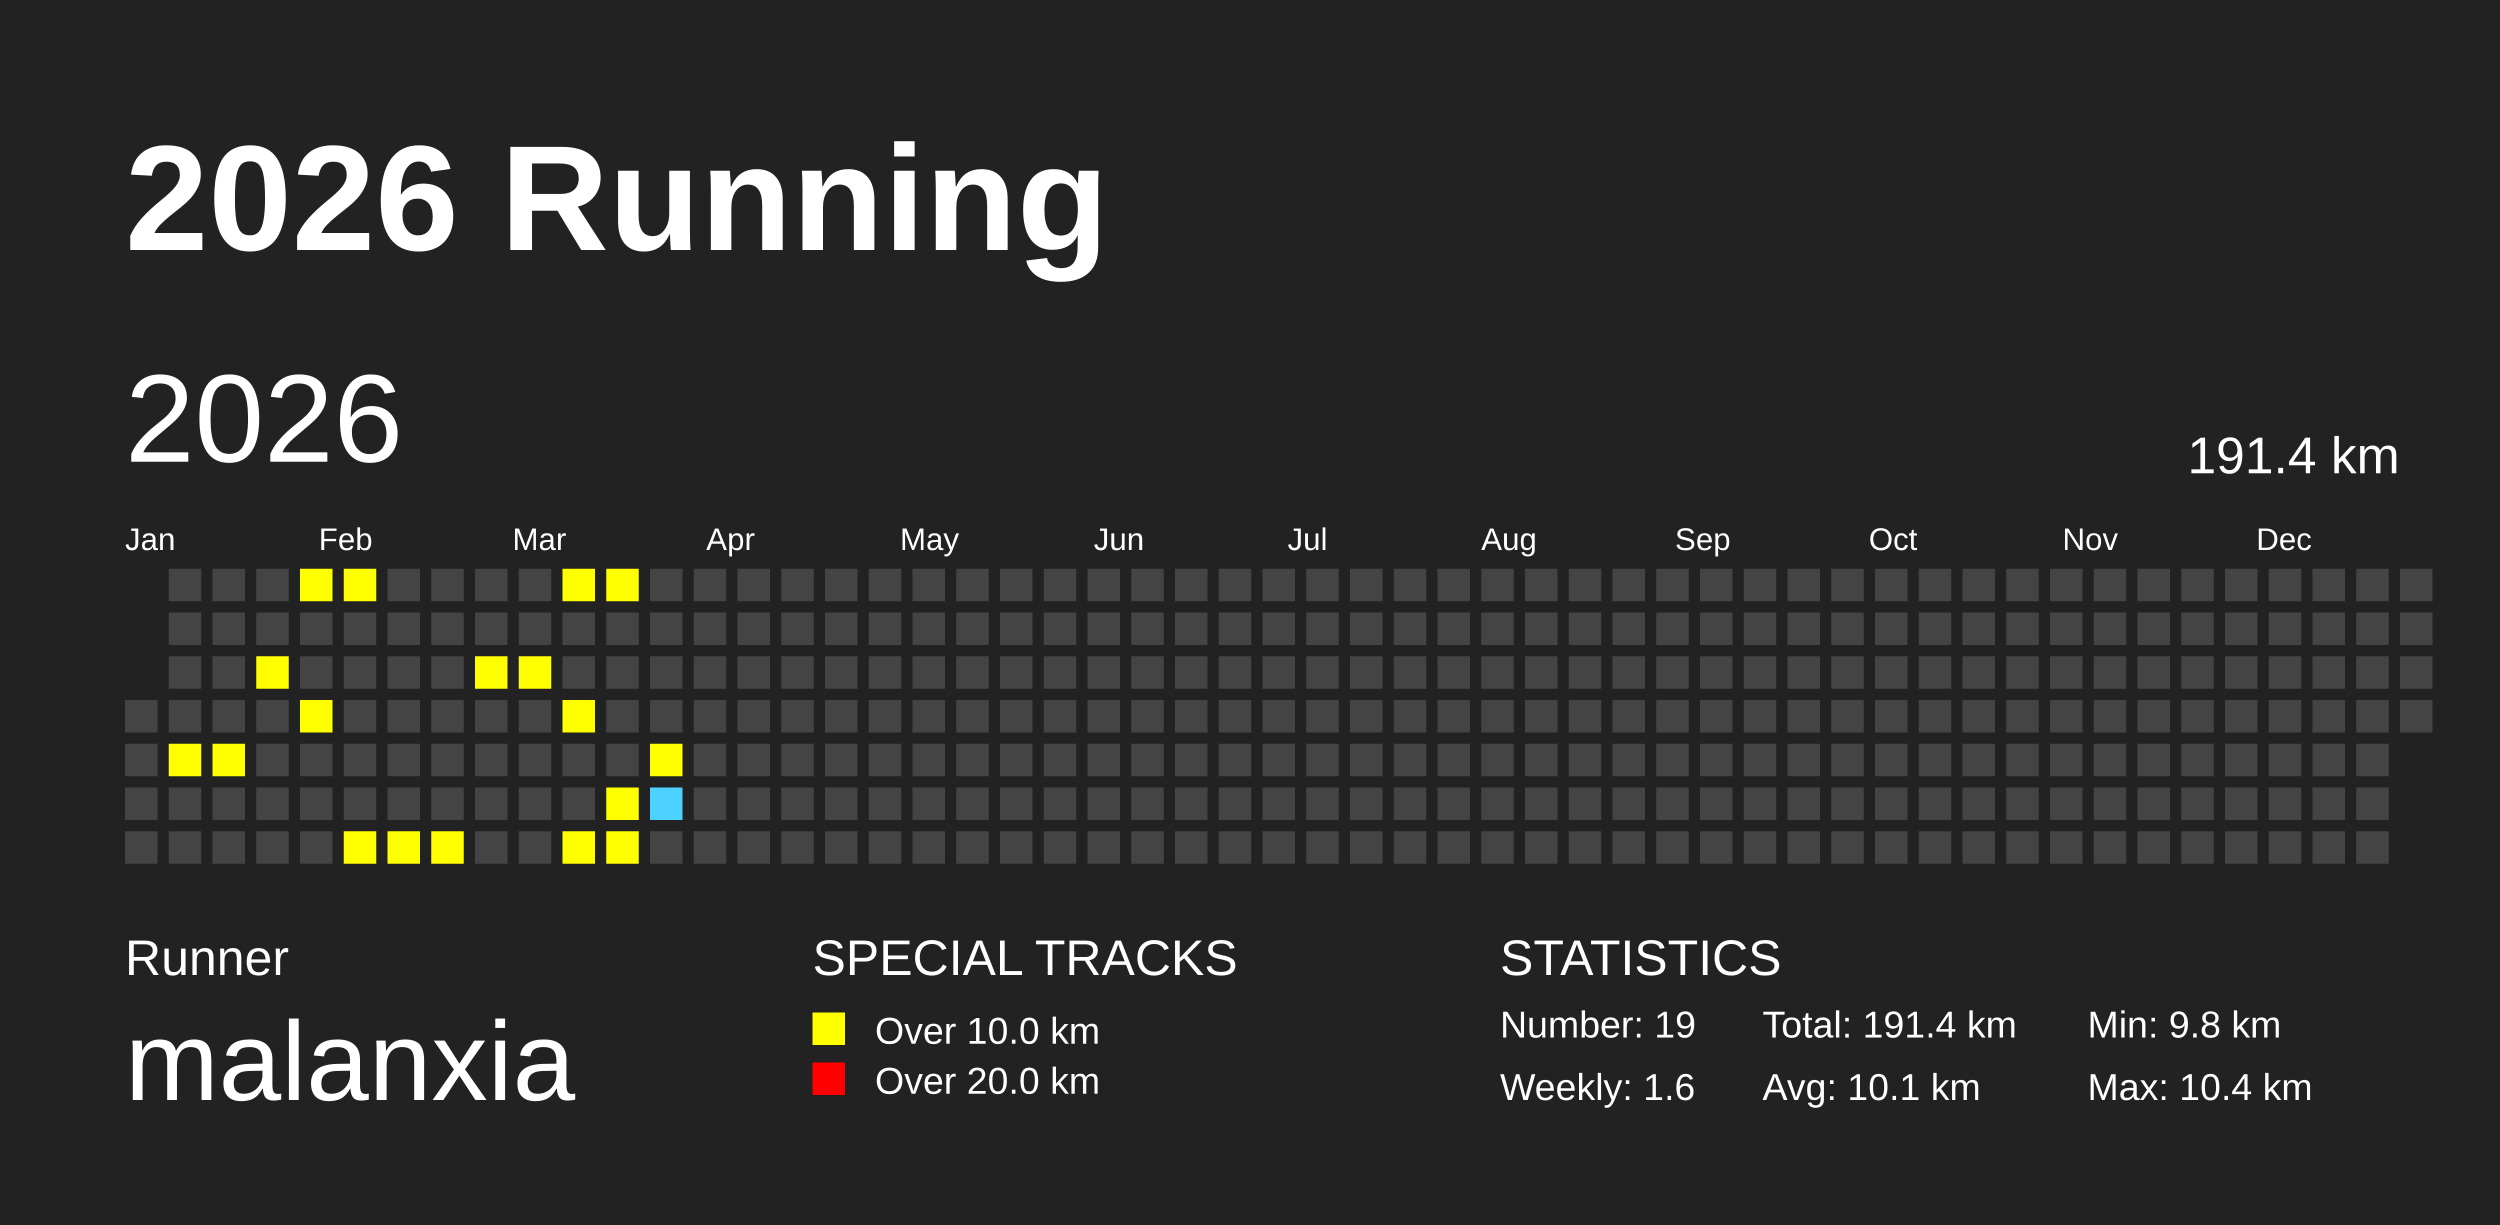
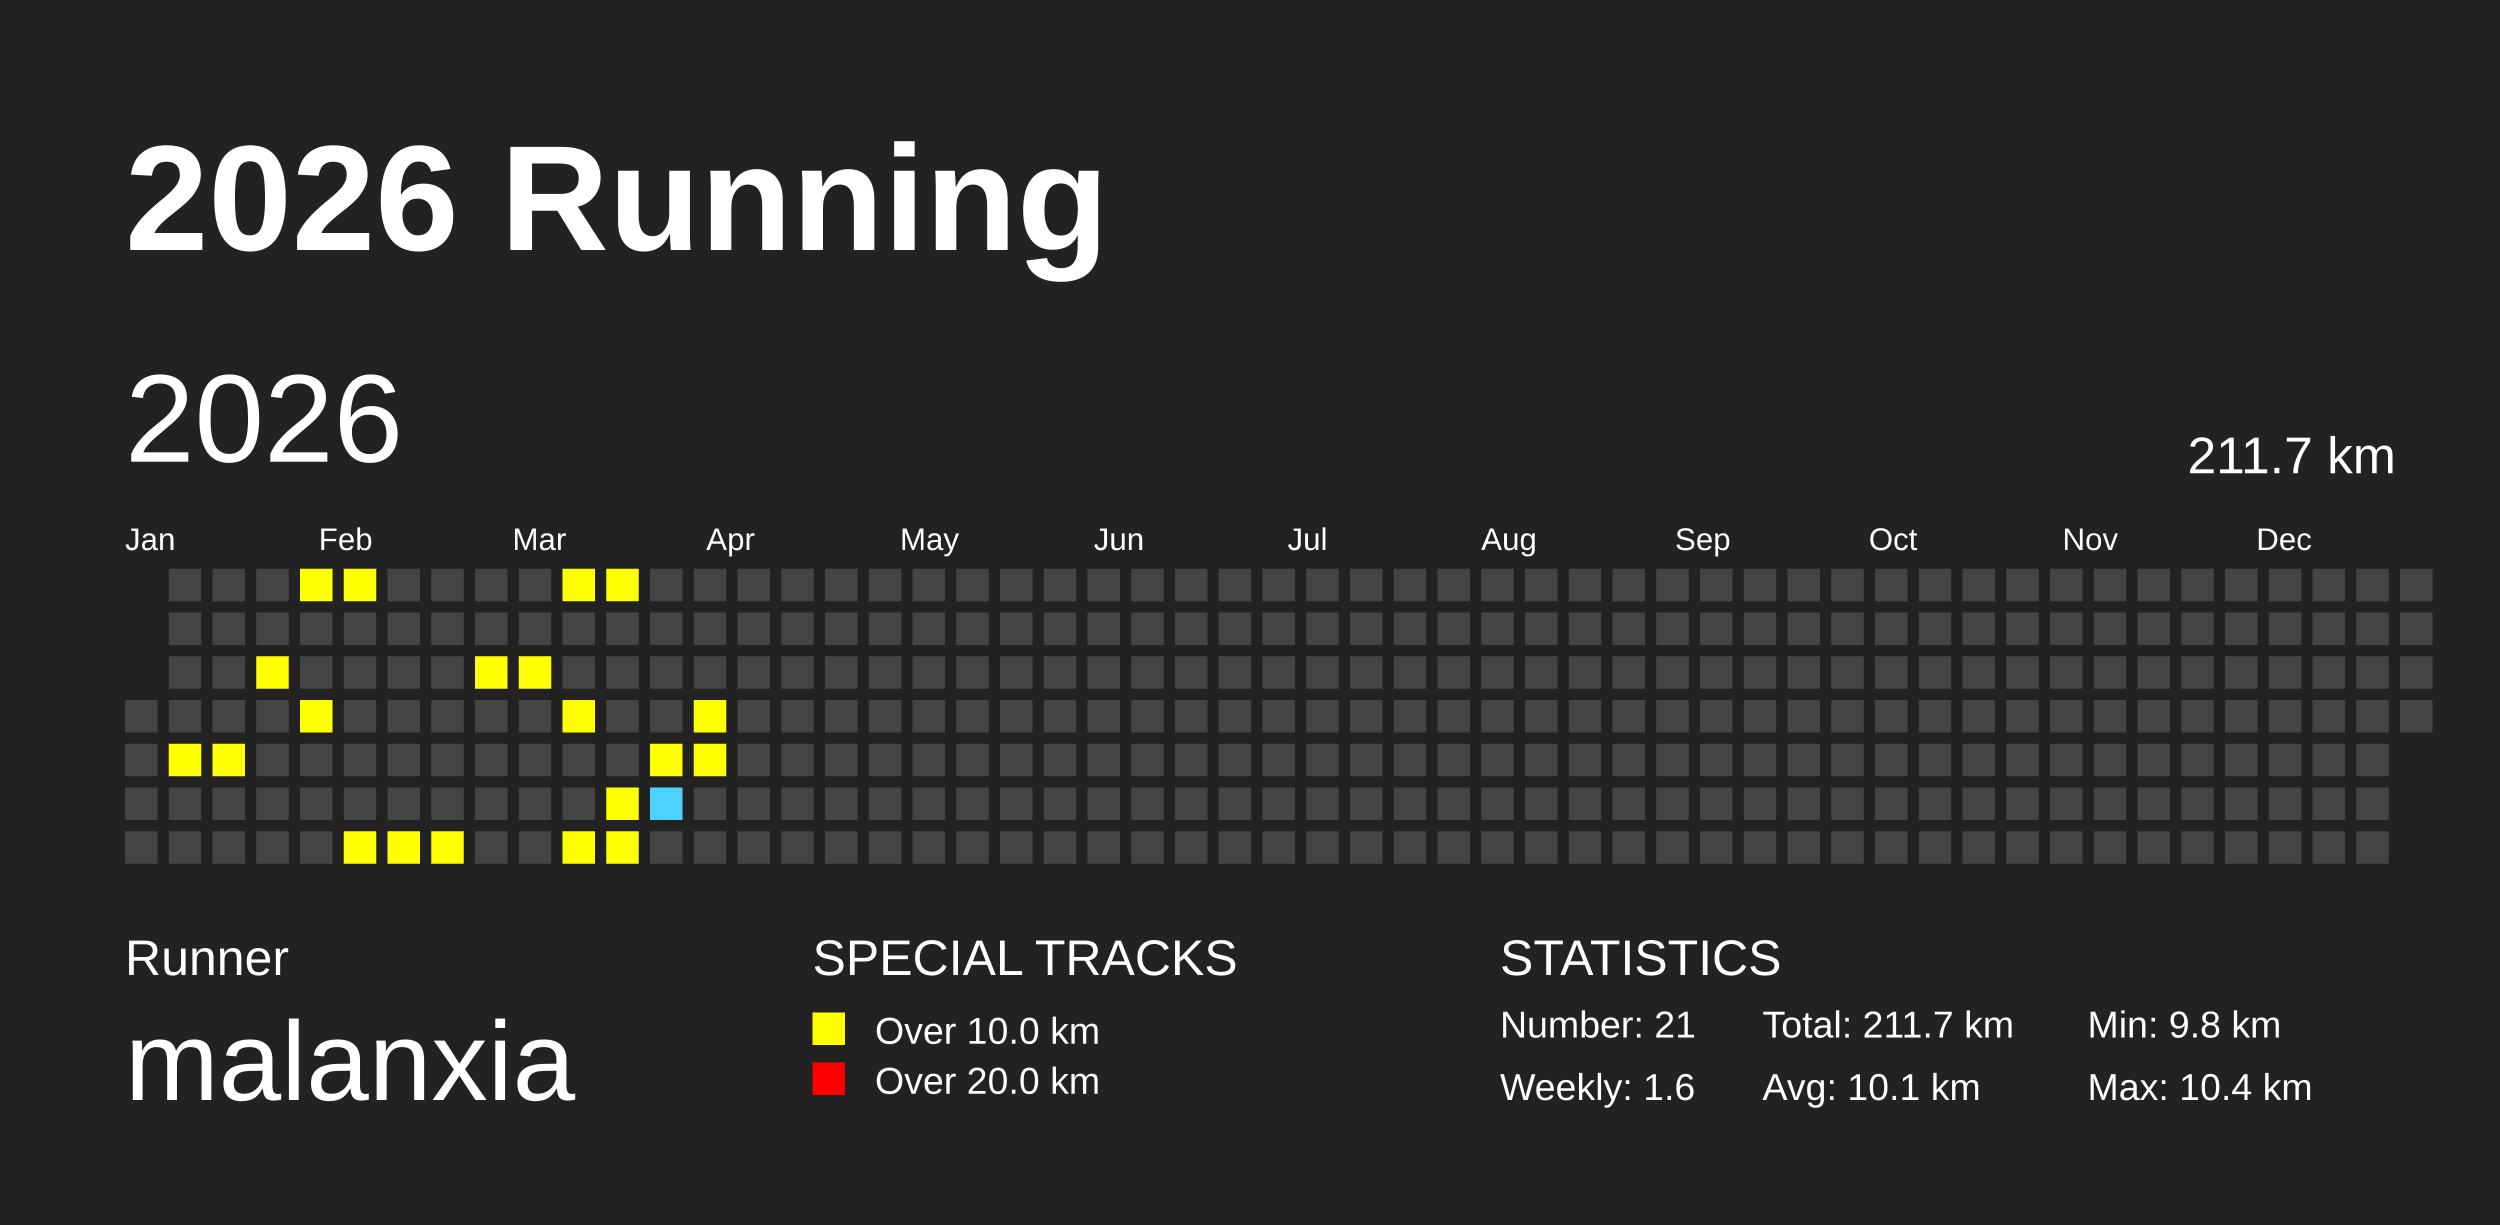
<svg xmlns="http://www.w3.org/2000/svg" baseProfile="full" height="98mm" version="1.1" viewBox="0,0,200,98" width="200mm">
  <defs />
  <rect fill="#222222" height="98" width="200" x="0" y="0" />
  <text fill="#FFFFFF" style="font-size:12px; font-family:Arial; font-weight:bold;" x="10" y="20">2026 Running</text>
  <text fill="#FFFFFF" style="font-size:4px; font-family:Arial" x="10" y="78">Runner</text>
  <text fill="#FFFFFF" style="font-size:9px; font-family:Arial" x="10" y="88">malanxia</text>
  <text fill="#FFFFFF" style="font-size:4px; font-family:Arial" x="65" y="78">SPECIAL TRACKS</text>
  <rect fill="yellow" height="2.6" width="2.6" x="65" y="81" />
  <text fill="#FFFFFF" style="font-size:3px; font-family:Arial" x="70" y="83.5">Over 10.0 km</text>
  <rect fill="red" height="2.6" width="2.6" x="65" y="85" />
  <text fill="#FFFFFF" style="font-size:3px; font-family:Arial" x="70" y="87.5">Over 20.0 km</text>
  <text fill="#FFFFFF" style="font-size:4px; font-family:Arial" x="120" y="78">STATISTICS</text>
-   <text fill="#FFFFFF" style="font-size:3px; font-family:Arial" x="120" y="83">Number: 19</text>
+   <text fill="#FFFFFF" style="font-size:3px; font-family:Arial" x="120" y="83">Number: 21</text>
  <text fill="#FFFFFF" style="font-size:3px; font-family:Arial" x="120" y="88">Weekly: 1.6</text>
-   <text fill="#FFFFFF" style="font-size:3px; font-family:Arial" x="141" y="83">Total: 191.4 km</text>
+   <text fill="#FFFFFF" style="font-size:3px; font-family:Arial" x="141" y="83">Total: 211.7 km</text>
  <text fill="#FFFFFF" style="font-size:3px; font-family:Arial" x="141" y="88">Avg: 10.1 km</text>
  <text fill="#FFFFFF" style="font-size:3px; font-family:Arial" x="167" y="83">Min: 9.8 km</text>
  <text fill="#FFFFFF" style="font-size:3px; font-family:Arial" x="167" y="88">Max: 10.4 km</text>
  <text dominant-baseline="hanging" fill="#FFFFFF" style="font-size:10.0px; font-family:Arial;" x="10" y="30">2026</text>
-   <text dominant-baseline="hanging" fill="#FFFFFF" style="font-size:4.125px; font-family:Arial;" x="175" y="35">191.4 km</text>
+   <text dominant-baseline="hanging" fill="#FFFFFF" style="font-size:4.125px; font-family:Arial;" x="175" y="35">211.7 km</text>
  <text fill="#FFFFFF" style="font-size:2.5px; font-family:Arial" x="10.0" y="44">Jan</text>
  <text fill="#FFFFFF" style="font-size:2.5px; font-family:Arial" x="25.5" y="44">Feb</text>
  <text fill="#FFFFFF" style="font-size:2.5px; font-family:Arial" x="41.0" y="44">Mar</text>
  <text fill="#FFFFFF" style="font-size:2.5px; font-family:Arial" x="56.5" y="44">Apr</text>
  <text fill="#FFFFFF" style="font-size:2.5px; font-family:Arial" x="72.0" y="44">May</text>
  <text fill="#FFFFFF" style="font-size:2.5px; font-family:Arial" x="87.5" y="44">Jun</text>
  <text fill="#FFFFFF" style="font-size:2.5px; font-family:Arial" x="103.0" y="44">Jul</text>
  <text fill="#FFFFFF" style="font-size:2.5px; font-family:Arial" x="118.5" y="44">Aug</text>
  <text fill="#FFFFFF" style="font-size:2.5px; font-family:Arial" x="134.0" y="44">Sep</text>
  <text fill="#FFFFFF" style="font-size:2.5px; font-family:Arial" x="149.5" y="44">Oct</text>
  <text fill="#FFFFFF" style="font-size:2.5px; font-family:Arial" x="165.0" y="44">Nov</text>
  <text fill="#FFFFFF" style="font-size:2.5px; font-family:Arial" x="180.5" y="44">Dec</text>
  <rect fill="#444444" height="2.6" width="2.6" x="10.0" y="56.0" />
  <rect fill="#444444" height="2.6" width="2.6" x="10.0" y="59.5" />
  <rect fill="#444444" height="2.6" width="2.6" x="10.0" y="63.0" />
  <rect fill="#444444" height="2.6" width="2.6" x="10.0" y="66.5" />
  <rect fill="#444444" height="2.6" width="2.6" x="13.5" y="45.5" />
  <rect fill="#444444" height="2.6" width="2.6" x="13.5" y="49.0" />
  <rect fill="#444444" height="2.6" width="2.6" x="13.5" y="52.5" />
  <rect fill="#444444" height="2.6" width="2.6" x="13.5" y="56.0" />
  <rect fill="yellow" height="2.6" width="2.6" x="13.5" y="59.5" />
  <rect fill="#444444" height="2.6" width="2.6" x="13.5" y="63.0" />
  <rect fill="#444444" height="2.6" width="2.6" x="13.5" y="66.5" />
  <rect fill="#444444" height="2.6" width="2.6" x="17.0" y="45.5" />
  <rect fill="#444444" height="2.6" width="2.6" x="17.0" y="49.0" />
  <rect fill="#444444" height="2.6" width="2.6" x="17.0" y="52.5" />
  <rect fill="#444444" height="2.6" width="2.6" x="17.0" y="56.0" />
  <rect fill="yellow" height="2.6" width="2.6" x="17.0" y="59.5" />
  <rect fill="#444444" height="2.6" width="2.6" x="17.0" y="63.0" />
  <rect fill="#444444" height="2.6" width="2.6" x="17.0" y="66.5" />
  <rect fill="#444444" height="2.6" width="2.6" x="20.5" y="45.5" />
  <rect fill="#444444" height="2.6" width="2.6" x="20.5" y="49.0" />
  <rect fill="yellow" height="2.6" width="2.6" x="20.5" y="52.5" />
  <rect fill="#444444" height="2.6" width="2.6" x="20.5" y="56.0" />
  <rect fill="#444444" height="2.6" width="2.6" x="20.5" y="59.5" />
  <rect fill="#444444" height="2.6" width="2.6" x="20.5" y="63.0" />
  <rect fill="#444444" height="2.6" width="2.6" x="20.5" y="66.5" />
  <rect fill="yellow" height="2.6" width="2.6" x="24.0" y="45.5" />
  <rect fill="#444444" height="2.6" width="2.6" x="24.0" y="49.0" />
  <rect fill="#444444" height="2.6" width="2.6" x="24.0" y="52.5" />
  <rect fill="yellow" height="2.6" width="2.6" x="24.0" y="56.0" />
  <rect fill="#444444" height="2.6" width="2.6" x="24.0" y="59.5" />
  <rect fill="#444444" height="2.6" width="2.6" x="24.0" y="63.0" />
  <rect fill="#444444" height="2.6" width="2.6" x="24.0" y="66.5" />
  <rect fill="yellow" height="2.6" width="2.6" x="27.5" y="45.5" />
  <rect fill="#444444" height="2.6" width="2.6" x="27.5" y="49.0" />
  <rect fill="#444444" height="2.6" width="2.6" x="27.5" y="52.5" />
  <rect fill="#444444" height="2.6" width="2.6" x="27.5" y="56.0" />
  <rect fill="#444444" height="2.6" width="2.6" x="27.5" y="59.5" />
  <rect fill="#444444" height="2.6" width="2.6" x="27.5" y="63.0" />
  <rect fill="yellow" height="2.6" width="2.6" x="27.5" y="66.5" />
  <rect fill="#444444" height="2.6" width="2.6" x="31.0" y="45.5" />
  <rect fill="#444444" height="2.6" width="2.6" x="31.0" y="49.0" />
  <rect fill="#444444" height="2.6" width="2.6" x="31.0" y="52.5" />
  <rect fill="#444444" height="2.6" width="2.6" x="31.0" y="56.0" />
  <rect fill="#444444" height="2.6" width="2.6" x="31.0" y="59.5" />
  <rect fill="#444444" height="2.6" width="2.6" x="31.0" y="63.0" />
  <rect fill="yellow" height="2.6" width="2.6" x="31.0" y="66.5" />
  <rect fill="#444444" height="2.6" width="2.6" x="34.5" y="45.5" />
  <rect fill="#444444" height="2.6" width="2.6" x="34.5" y="49.0" />
  <rect fill="#444444" height="2.6" width="2.6" x="34.5" y="52.5" />
  <rect fill="#444444" height="2.6" width="2.6" x="34.5" y="56.0" />
  <rect fill="#444444" height="2.6" width="2.6" x="34.5" y="59.5" />
  <rect fill="#444444" height="2.6" width="2.6" x="34.5" y="63.0" />
  <rect fill="yellow" height="2.6" width="2.6" x="34.5" y="66.5" />
  <rect fill="#444444" height="2.6" width="2.6" x="38.0" y="45.5" />
  <rect fill="#444444" height="2.6" width="2.6" x="38.0" y="49.0" />
  <rect fill="yellow" height="2.6" width="2.6" x="38.0" y="52.5" />
  <rect fill="#444444" height="2.6" width="2.6" x="38.0" y="56.0" />
  <rect fill="#444444" height="2.6" width="2.6" x="38.0" y="59.5" />
  <rect fill="#444444" height="2.6" width="2.6" x="38.0" y="63.0" />
  <rect fill="#444444" height="2.6" width="2.6" x="38.0" y="66.5" />
  <rect fill="#444444" height="2.6" width="2.6" x="41.5" y="45.5" />
  <rect fill="#444444" height="2.6" width="2.6" x="41.5" y="49.0" />
  <rect fill="yellow" height="2.6" width="2.6" x="41.5" y="52.5" />
  <rect fill="#444444" height="2.6" width="2.6" x="41.5" y="56.0" />
  <rect fill="#444444" height="2.6" width="2.6" x="41.5" y="59.5" />
  <rect fill="#444444" height="2.6" width="2.6" x="41.5" y="63.0" />
  <rect fill="#444444" height="2.6" width="2.6" x="41.5" y="66.5" />
  <rect fill="yellow" height="2.6" width="2.6" x="45.0" y="45.5" />
  <rect fill="#444444" height="2.6" width="2.6" x="45.0" y="49.0" />
  <rect fill="#444444" height="2.6" width="2.6" x="45.0" y="52.5" />
  <rect fill="yellow" height="2.6" width="2.6" x="45.0" y="56.0" />
  <rect fill="#444444" height="2.6" width="2.6" x="45.0" y="59.5" />
  <rect fill="#444444" height="2.6" width="2.6" x="45.0" y="63.0" />
  <rect fill="yellow" height="2.6" width="2.6" x="45.0" y="66.5" />
  <rect fill="yellow" height="2.6" width="2.6" x="48.5" y="45.5" />
  <rect fill="#444444" height="2.6" width="2.6" x="48.5" y="49.0" />
  <rect fill="#444444" height="2.6" width="2.6" x="48.5" y="52.5" />
  <rect fill="#444444" height="2.6" width="2.6" x="48.5" y="56.0" />
  <rect fill="#444444" height="2.6" width="2.6" x="48.5" y="59.5" />
  <rect fill="yellow" height="2.6" width="2.6" x="48.5" y="63.0" />
  <rect fill="yellow" height="2.6" width="2.6" x="48.5" y="66.5" />
  <rect fill="#444444" height="2.6" width="2.6" x="52.0" y="45.5" />
  <rect fill="#444444" height="2.6" width="2.6" x="52.0" y="49.0" />
  <rect fill="#444444" height="2.6" width="2.6" x="52.0" y="52.5" />
  <rect fill="#444444" height="2.6" width="2.6" x="52.0" y="56.0" />
  <rect fill="yellow" height="2.6" width="2.6" x="52.0" y="59.5" />
  <rect fill="#4DD2FF" height="2.6" width="2.6" x="52.0" y="63.0" />
  <rect fill="#444444" height="2.6" width="2.6" x="52.0" y="66.5" />
  <rect fill="#444444" height="2.6" width="2.6" x="55.5" y="45.5" />
  <rect fill="#444444" height="2.6" width="2.6" x="55.5" y="49.0" />
  <rect fill="#444444" height="2.6" width="2.6" x="55.5" y="52.5" />
-   <rect fill="#444444" height="2.6" width="2.6" x="55.5" y="56.0" />
-   <rect fill="#444444" height="2.6" width="2.6" x="55.5" y="59.5" />
+   <rect fill="yellow" height="2.6" width="2.6" x="55.5" y="56.0" />
+   <rect fill="yellow" height="2.6" width="2.6" x="55.5" y="59.5" />
  <rect fill="#444444" height="2.6" width="2.6" x="55.5" y="63.0" />
  <rect fill="#444444" height="2.6" width="2.6" x="55.5" y="66.5" />
  <rect fill="#444444" height="2.6" width="2.6" x="59.0" y="45.5" />
  <rect fill="#444444" height="2.6" width="2.6" x="59.0" y="49.0" />
  <rect fill="#444444" height="2.6" width="2.6" x="59.0" y="52.5" />
  <rect fill="#444444" height="2.6" width="2.6" x="59.0" y="56.0" />
  <rect fill="#444444" height="2.6" width="2.6" x="59.0" y="59.5" />
  <rect fill="#444444" height="2.6" width="2.6" x="59.0" y="63.0" />
  <rect fill="#444444" height="2.6" width="2.6" x="59.0" y="66.5" />
  <rect fill="#444444" height="2.6" width="2.6" x="62.5" y="45.5" />
  <rect fill="#444444" height="2.6" width="2.6" x="62.5" y="49.0" />
  <rect fill="#444444" height="2.6" width="2.6" x="62.5" y="52.5" />
  <rect fill="#444444" height="2.6" width="2.6" x="62.5" y="56.0" />
  <rect fill="#444444" height="2.6" width="2.6" x="62.5" y="59.5" />
  <rect fill="#444444" height="2.6" width="2.6" x="62.5" y="63.0" />
  <rect fill="#444444" height="2.6" width="2.6" x="62.5" y="66.5" />
  <rect fill="#444444" height="2.6" width="2.6" x="66.0" y="45.5" />
  <rect fill="#444444" height="2.6" width="2.6" x="66.0" y="49.0" />
  <rect fill="#444444" height="2.6" width="2.6" x="66.0" y="52.5" />
  <rect fill="#444444" height="2.6" width="2.6" x="66.0" y="56.0" />
  <rect fill="#444444" height="2.6" width="2.6" x="66.0" y="59.5" />
  <rect fill="#444444" height="2.6" width="2.6" x="66.0" y="63.0" />
  <rect fill="#444444" height="2.6" width="2.6" x="66.0" y="66.5" />
  <rect fill="#444444" height="2.6" width="2.6" x="69.5" y="45.5" />
  <rect fill="#444444" height="2.6" width="2.6" x="69.5" y="49.0" />
  <rect fill="#444444" height="2.6" width="2.6" x="69.5" y="52.5" />
  <rect fill="#444444" height="2.6" width="2.6" x="69.5" y="56.0" />
  <rect fill="#444444" height="2.6" width="2.6" x="69.5" y="59.5" />
  <rect fill="#444444" height="2.6" width="2.6" x="69.5" y="63.0" />
  <rect fill="#444444" height="2.6" width="2.6" x="69.5" y="66.5" />
  <rect fill="#444444" height="2.6" width="2.6" x="73.0" y="45.5" />
  <rect fill="#444444" height="2.6" width="2.6" x="73.0" y="49.0" />
  <rect fill="#444444" height="2.6" width="2.6" x="73.0" y="52.5" />
  <rect fill="#444444" height="2.6" width="2.6" x="73.0" y="56.0" />
  <rect fill="#444444" height="2.6" width="2.6" x="73.0" y="59.5" />
  <rect fill="#444444" height="2.6" width="2.6" x="73.0" y="63.0" />
  <rect fill="#444444" height="2.6" width="2.6" x="73.0" y="66.5" />
  <rect fill="#444444" height="2.6" width="2.6" x="76.5" y="45.5" />
  <rect fill="#444444" height="2.6" width="2.6" x="76.5" y="49.0" />
  <rect fill="#444444" height="2.6" width="2.6" x="76.5" y="52.5" />
  <rect fill="#444444" height="2.6" width="2.6" x="76.5" y="56.0" />
  <rect fill="#444444" height="2.6" width="2.6" x="76.5" y="59.5" />
  <rect fill="#444444" height="2.6" width="2.6" x="76.5" y="63.0" />
  <rect fill="#444444" height="2.6" width="2.6" x="76.5" y="66.5" />
  <rect fill="#444444" height="2.6" width="2.6" x="80.0" y="45.5" />
  <rect fill="#444444" height="2.6" width="2.6" x="80.0" y="49.0" />
  <rect fill="#444444" height="2.6" width="2.6" x="80.0" y="52.5" />
  <rect fill="#444444" height="2.6" width="2.6" x="80.0" y="56.0" />
  <rect fill="#444444" height="2.6" width="2.6" x="80.0" y="59.5" />
  <rect fill="#444444" height="2.6" width="2.6" x="80.0" y="63.0" />
  <rect fill="#444444" height="2.6" width="2.6" x="80.0" y="66.5" />
  <rect fill="#444444" height="2.6" width="2.6" x="83.5" y="45.5" />
  <rect fill="#444444" height="2.6" width="2.6" x="83.5" y="49.0" />
  <rect fill="#444444" height="2.6" width="2.6" x="83.5" y="52.5" />
  <rect fill="#444444" height="2.6" width="2.6" x="83.5" y="56.0" />
  <rect fill="#444444" height="2.6" width="2.6" x="83.5" y="59.5" />
  <rect fill="#444444" height="2.6" width="2.6" x="83.5" y="63.0" />
  <rect fill="#444444" height="2.6" width="2.6" x="83.5" y="66.5" />
  <rect fill="#444444" height="2.6" width="2.6" x="87.0" y="45.5" />
  <rect fill="#444444" height="2.6" width="2.6" x="87.0" y="49.0" />
  <rect fill="#444444" height="2.6" width="2.6" x="87.0" y="52.5" />
  <rect fill="#444444" height="2.6" width="2.6" x="87.0" y="56.0" />
  <rect fill="#444444" height="2.6" width="2.6" x="87.0" y="59.5" />
  <rect fill="#444444" height="2.6" width="2.6" x="87.0" y="63.0" />
  <rect fill="#444444" height="2.6" width="2.6" x="87.0" y="66.5" />
  <rect fill="#444444" height="2.6" width="2.6" x="90.5" y="45.5" />
  <rect fill="#444444" height="2.6" width="2.6" x="90.5" y="49.0" />
  <rect fill="#444444" height="2.6" width="2.6" x="90.5" y="52.5" />
  <rect fill="#444444" height="2.6" width="2.6" x="90.5" y="56.0" />
  <rect fill="#444444" height="2.6" width="2.6" x="90.5" y="59.5" />
  <rect fill="#444444" height="2.6" width="2.6" x="90.5" y="63.0" />
  <rect fill="#444444" height="2.6" width="2.6" x="90.5" y="66.5" />
  <rect fill="#444444" height="2.6" width="2.6" x="94.0" y="45.5" />
  <rect fill="#444444" height="2.6" width="2.6" x="94.0" y="49.0" />
  <rect fill="#444444" height="2.6" width="2.6" x="94.0" y="52.5" />
  <rect fill="#444444" height="2.6" width="2.6" x="94.0" y="56.0" />
  <rect fill="#444444" height="2.6" width="2.6" x="94.0" y="59.5" />
  <rect fill="#444444" height="2.6" width="2.6" x="94.0" y="63.0" />
  <rect fill="#444444" height="2.6" width="2.6" x="94.0" y="66.5" />
  <rect fill="#444444" height="2.6" width="2.6" x="97.5" y="45.5" />
  <rect fill="#444444" height="2.6" width="2.6" x="97.5" y="49.0" />
  <rect fill="#444444" height="2.6" width="2.6" x="97.5" y="52.5" />
  <rect fill="#444444" height="2.6" width="2.6" x="97.5" y="56.0" />
  <rect fill="#444444" height="2.6" width="2.6" x="97.5" y="59.5" />
  <rect fill="#444444" height="2.6" width="2.6" x="97.5" y="63.0" />
  <rect fill="#444444" height="2.6" width="2.6" x="97.5" y="66.5" />
  <rect fill="#444444" height="2.6" width="2.6" x="101.0" y="45.5" />
  <rect fill="#444444" height="2.6" width="2.6" x="101.0" y="49.0" />
  <rect fill="#444444" height="2.6" width="2.6" x="101.0" y="52.5" />
  <rect fill="#444444" height="2.6" width="2.6" x="101.0" y="56.0" />
  <rect fill="#444444" height="2.6" width="2.6" x="101.0" y="59.5" />
  <rect fill="#444444" height="2.6" width="2.6" x="101.0" y="63.0" />
  <rect fill="#444444" height="2.6" width="2.6" x="101.0" y="66.5" />
  <rect fill="#444444" height="2.6" width="2.6" x="104.5" y="45.5" />
  <rect fill="#444444" height="2.6" width="2.6" x="104.5" y="49.0" />
  <rect fill="#444444" height="2.6" width="2.6" x="104.5" y="52.5" />
  <rect fill="#444444" height="2.6" width="2.6" x="104.5" y="56.0" />
  <rect fill="#444444" height="2.6" width="2.6" x="104.5" y="59.5" />
  <rect fill="#444444" height="2.6" width="2.6" x="104.5" y="63.0" />
  <rect fill="#444444" height="2.6" width="2.6" x="104.5" y="66.5" />
  <rect fill="#444444" height="2.6" width="2.6" x="108.0" y="45.5" />
  <rect fill="#444444" height="2.6" width="2.6" x="108.0" y="49.0" />
  <rect fill="#444444" height="2.6" width="2.6" x="108.0" y="52.5" />
  <rect fill="#444444" height="2.6" width="2.6" x="108.0" y="56.0" />
  <rect fill="#444444" height="2.6" width="2.6" x="108.0" y="59.5" />
  <rect fill="#444444" height="2.6" width="2.6" x="108.0" y="63.0" />
  <rect fill="#444444" height="2.6" width="2.6" x="108.0" y="66.5" />
  <rect fill="#444444" height="2.6" width="2.6" x="111.5" y="45.5" />
  <rect fill="#444444" height="2.6" width="2.6" x="111.5" y="49.0" />
  <rect fill="#444444" height="2.6" width="2.6" x="111.5" y="52.5" />
  <rect fill="#444444" height="2.6" width="2.6" x="111.5" y="56.0" />
  <rect fill="#444444" height="2.6" width="2.6" x="111.5" y="59.5" />
  <rect fill="#444444" height="2.6" width="2.6" x="111.5" y="63.0" />
  <rect fill="#444444" height="2.6" width="2.6" x="111.5" y="66.5" />
  <rect fill="#444444" height="2.6" width="2.6" x="115.0" y="45.5" />
  <rect fill="#444444" height="2.6" width="2.6" x="115.0" y="49.0" />
  <rect fill="#444444" height="2.6" width="2.6" x="115.0" y="52.5" />
  <rect fill="#444444" height="2.6" width="2.6" x="115.0" y="56.0" />
  <rect fill="#444444" height="2.6" width="2.6" x="115.0" y="59.5" />
  <rect fill="#444444" height="2.6" width="2.6" x="115.0" y="63.0" />
  <rect fill="#444444" height="2.6" width="2.6" x="115.0" y="66.5" />
  <rect fill="#444444" height="2.6" width="2.6" x="118.5" y="45.5" />
  <rect fill="#444444" height="2.6" width="2.6" x="118.5" y="49.0" />
  <rect fill="#444444" height="2.6" width="2.6" x="118.5" y="52.5" />
  <rect fill="#444444" height="2.6" width="2.6" x="118.5" y="56.0" />
  <rect fill="#444444" height="2.6" width="2.6" x="118.5" y="59.5" />
  <rect fill="#444444" height="2.6" width="2.6" x="118.5" y="63.0" />
  <rect fill="#444444" height="2.6" width="2.6" x="118.5" y="66.5" />
  <rect fill="#444444" height="2.6" width="2.6" x="122.0" y="45.5" />
  <rect fill="#444444" height="2.6" width="2.6" x="122.0" y="49.0" />
  <rect fill="#444444" height="2.6" width="2.6" x="122.0" y="52.5" />
  <rect fill="#444444" height="2.6" width="2.6" x="122.0" y="56.0" />
  <rect fill="#444444" height="2.6" width="2.6" x="122.0" y="59.5" />
  <rect fill="#444444" height="2.6" width="2.6" x="122.0" y="63.0" />
  <rect fill="#444444" height="2.6" width="2.6" x="122.0" y="66.5" />
  <rect fill="#444444" height="2.6" width="2.6" x="125.5" y="45.5" />
  <rect fill="#444444" height="2.6" width="2.6" x="125.5" y="49.0" />
  <rect fill="#444444" height="2.6" width="2.6" x="125.5" y="52.5" />
  <rect fill="#444444" height="2.6" width="2.6" x="125.5" y="56.0" />
  <rect fill="#444444" height="2.6" width="2.6" x="125.5" y="59.5" />
  <rect fill="#444444" height="2.6" width="2.6" x="125.5" y="63.0" />
  <rect fill="#444444" height="2.6" width="2.6" x="125.5" y="66.5" />
  <rect fill="#444444" height="2.6" width="2.6" x="129.0" y="45.5" />
  <rect fill="#444444" height="2.6" width="2.6" x="129.0" y="49.0" />
  <rect fill="#444444" height="2.6" width="2.6" x="129.0" y="52.5" />
  <rect fill="#444444" height="2.6" width="2.6" x="129.0" y="56.0" />
  <rect fill="#444444" height="2.6" width="2.6" x="129.0" y="59.5" />
  <rect fill="#444444" height="2.6" width="2.6" x="129.0" y="63.0" />
  <rect fill="#444444" height="2.6" width="2.6" x="129.0" y="66.5" />
  <rect fill="#444444" height="2.6" width="2.6" x="132.5" y="45.5" />
  <rect fill="#444444" height="2.6" width="2.6" x="132.5" y="49.0" />
  <rect fill="#444444" height="2.6" width="2.6" x="132.5" y="52.5" />
  <rect fill="#444444" height="2.6" width="2.6" x="132.5" y="56.0" />
  <rect fill="#444444" height="2.6" width="2.6" x="132.5" y="59.5" />
  <rect fill="#444444" height="2.6" width="2.6" x="132.5" y="63.0" />
  <rect fill="#444444" height="2.6" width="2.6" x="132.5" y="66.5" />
  <rect fill="#444444" height="2.6" width="2.6" x="136.0" y="45.5" />
  <rect fill="#444444" height="2.6" width="2.6" x="136.0" y="49.0" />
  <rect fill="#444444" height="2.6" width="2.6" x="136.0" y="52.5" />
  <rect fill="#444444" height="2.6" width="2.6" x="136.0" y="56.0" />
  <rect fill="#444444" height="2.6" width="2.6" x="136.0" y="59.5" />
  <rect fill="#444444" height="2.6" width="2.6" x="136.0" y="63.0" />
  <rect fill="#444444" height="2.6" width="2.6" x="136.0" y="66.5" />
  <rect fill="#444444" height="2.6" width="2.6" x="139.5" y="45.5" />
  <rect fill="#444444" height="2.6" width="2.6" x="139.5" y="49.0" />
  <rect fill="#444444" height="2.6" width="2.6" x="139.5" y="52.5" />
  <rect fill="#444444" height="2.6" width="2.6" x="139.5" y="56.0" />
  <rect fill="#444444" height="2.6" width="2.6" x="139.5" y="59.5" />
  <rect fill="#444444" height="2.6" width="2.6" x="139.5" y="63.0" />
  <rect fill="#444444" height="2.6" width="2.6" x="139.5" y="66.5" />
  <rect fill="#444444" height="2.6" width="2.6" x="143.0" y="45.5" />
  <rect fill="#444444" height="2.6" width="2.6" x="143.0" y="49.0" />
  <rect fill="#444444" height="2.6" width="2.6" x="143.0" y="52.5" />
  <rect fill="#444444" height="2.6" width="2.6" x="143.0" y="56.0" />
  <rect fill="#444444" height="2.6" width="2.6" x="143.0" y="59.5" />
  <rect fill="#444444" height="2.6" width="2.6" x="143.0" y="63.0" />
  <rect fill="#444444" height="2.6" width="2.6" x="143.0" y="66.5" />
  <rect fill="#444444" height="2.6" width="2.6" x="146.5" y="45.5" />
  <rect fill="#444444" height="2.6" width="2.6" x="146.5" y="49.0" />
  <rect fill="#444444" height="2.6" width="2.6" x="146.5" y="52.5" />
  <rect fill="#444444" height="2.6" width="2.6" x="146.5" y="56.0" />
  <rect fill="#444444" height="2.6" width="2.6" x="146.5" y="59.5" />
  <rect fill="#444444" height="2.6" width="2.6" x="146.5" y="63.0" />
  <rect fill="#444444" height="2.6" width="2.6" x="146.5" y="66.5" />
  <rect fill="#444444" height="2.6" width="2.6" x="150.0" y="45.5" />
  <rect fill="#444444" height="2.6" width="2.6" x="150.0" y="49.0" />
  <rect fill="#444444" height="2.6" width="2.6" x="150.0" y="52.5" />
  <rect fill="#444444" height="2.6" width="2.6" x="150.0" y="56.0" />
  <rect fill="#444444" height="2.6" width="2.6" x="150.0" y="59.5" />
  <rect fill="#444444" height="2.6" width="2.6" x="150.0" y="63.0" />
  <rect fill="#444444" height="2.6" width="2.6" x="150.0" y="66.5" />
  <rect fill="#444444" height="2.6" width="2.6" x="153.5" y="45.5" />
  <rect fill="#444444" height="2.6" width="2.6" x="153.5" y="49.0" />
  <rect fill="#444444" height="2.6" width="2.6" x="153.5" y="52.5" />
  <rect fill="#444444" height="2.6" width="2.6" x="153.5" y="56.0" />
  <rect fill="#444444" height="2.6" width="2.6" x="153.5" y="59.5" />
  <rect fill="#444444" height="2.6" width="2.6" x="153.5" y="63.0" />
  <rect fill="#444444" height="2.6" width="2.6" x="153.5" y="66.5" />
  <rect fill="#444444" height="2.6" width="2.6" x="157.0" y="45.5" />
  <rect fill="#444444" height="2.6" width="2.6" x="157.0" y="49.0" />
  <rect fill="#444444" height="2.6" width="2.6" x="157.0" y="52.5" />
  <rect fill="#444444" height="2.6" width="2.6" x="157.0" y="56.0" />
  <rect fill="#444444" height="2.6" width="2.6" x="157.0" y="59.5" />
  <rect fill="#444444" height="2.6" width="2.6" x="157.0" y="63.0" />
  <rect fill="#444444" height="2.6" width="2.6" x="157.0" y="66.5" />
  <rect fill="#444444" height="2.6" width="2.6" x="160.5" y="45.5" />
  <rect fill="#444444" height="2.6" width="2.6" x="160.5" y="49.0" />
  <rect fill="#444444" height="2.6" width="2.6" x="160.5" y="52.5" />
  <rect fill="#444444" height="2.6" width="2.6" x="160.5" y="56.0" />
  <rect fill="#444444" height="2.6" width="2.6" x="160.5" y="59.5" />
  <rect fill="#444444" height="2.6" width="2.6" x="160.5" y="63.0" />
  <rect fill="#444444" height="2.6" width="2.6" x="160.5" y="66.5" />
  <rect fill="#444444" height="2.6" width="2.6" x="164.0" y="45.5" />
  <rect fill="#444444" height="2.6" width="2.6" x="164.0" y="49.0" />
  <rect fill="#444444" height="2.6" width="2.6" x="164.0" y="52.5" />
  <rect fill="#444444" height="2.6" width="2.6" x="164.0" y="56.0" />
  <rect fill="#444444" height="2.6" width="2.6" x="164.0" y="59.5" />
  <rect fill="#444444" height="2.6" width="2.6" x="164.0" y="63.0" />
  <rect fill="#444444" height="2.6" width="2.6" x="164.0" y="66.5" />
  <rect fill="#444444" height="2.6" width="2.6" x="167.5" y="45.5" />
  <rect fill="#444444" height="2.6" width="2.6" x="167.5" y="49.0" />
  <rect fill="#444444" height="2.6" width="2.6" x="167.5" y="52.5" />
  <rect fill="#444444" height="2.6" width="2.6" x="167.5" y="56.0" />
  <rect fill="#444444" height="2.6" width="2.6" x="167.5" y="59.5" />
  <rect fill="#444444" height="2.6" width="2.6" x="167.5" y="63.0" />
  <rect fill="#444444" height="2.6" width="2.6" x="167.5" y="66.5" />
  <rect fill="#444444" height="2.6" width="2.6" x="171.0" y="45.5" />
  <rect fill="#444444" height="2.6" width="2.6" x="171.0" y="49.0" />
  <rect fill="#444444" height="2.6" width="2.6" x="171.0" y="52.5" />
  <rect fill="#444444" height="2.6" width="2.6" x="171.0" y="56.0" />
  <rect fill="#444444" height="2.6" width="2.6" x="171.0" y="59.5" />
  <rect fill="#444444" height="2.6" width="2.6" x="171.0" y="63.0" />
  <rect fill="#444444" height="2.6" width="2.6" x="171.0" y="66.5" />
  <rect fill="#444444" height="2.6" width="2.6" x="174.5" y="45.5" />
  <rect fill="#444444" height="2.6" width="2.6" x="174.5" y="49.0" />
  <rect fill="#444444" height="2.6" width="2.6" x="174.5" y="52.5" />
  <rect fill="#444444" height="2.6" width="2.6" x="174.5" y="56.0" />
  <rect fill="#444444" height="2.6" width="2.6" x="174.5" y="59.5" />
  <rect fill="#444444" height="2.6" width="2.6" x="174.5" y="63.0" />
  <rect fill="#444444" height="2.6" width="2.6" x="174.5" y="66.5" />
  <rect fill="#444444" height="2.6" width="2.6" x="178.0" y="45.5" />
  <rect fill="#444444" height="2.6" width="2.6" x="178.0" y="49.0" />
  <rect fill="#444444" height="2.6" width="2.6" x="178.0" y="52.5" />
  <rect fill="#444444" height="2.6" width="2.6" x="178.0" y="56.0" />
  <rect fill="#444444" height="2.6" width="2.6" x="178.0" y="59.5" />
  <rect fill="#444444" height="2.6" width="2.6" x="178.0" y="63.0" />
  <rect fill="#444444" height="2.6" width="2.6" x="178.0" y="66.5" />
  <rect fill="#444444" height="2.6" width="2.6" x="181.5" y="45.5" />
  <rect fill="#444444" height="2.6" width="2.6" x="181.5" y="49.0" />
  <rect fill="#444444" height="2.6" width="2.6" x="181.5" y="52.5" />
  <rect fill="#444444" height="2.6" width="2.6" x="181.5" y="56.0" />
  <rect fill="#444444" height="2.6" width="2.6" x="181.5" y="59.5" />
  <rect fill="#444444" height="2.6" width="2.6" x="181.5" y="63.0" />
  <rect fill="#444444" height="2.6" width="2.6" x="181.5" y="66.5" />
  <rect fill="#444444" height="2.6" width="2.6" x="185.0" y="45.5" />
  <rect fill="#444444" height="2.6" width="2.6" x="185.0" y="49.0" />
  <rect fill="#444444" height="2.6" width="2.6" x="185.0" y="52.5" />
  <rect fill="#444444" height="2.6" width="2.6" x="185.0" y="56.0" />
  <rect fill="#444444" height="2.6" width="2.6" x="185.0" y="59.5" />
  <rect fill="#444444" height="2.6" width="2.6" x="185.0" y="63.0" />
  <rect fill="#444444" height="2.6" width="2.6" x="185.0" y="66.5" />
  <rect fill="#444444" height="2.6" width="2.6" x="188.5" y="45.5" />
  <rect fill="#444444" height="2.6" width="2.6" x="188.5" y="49.0" />
  <rect fill="#444444" height="2.6" width="2.6" x="188.5" y="52.5" />
  <rect fill="#444444" height="2.6" width="2.6" x="188.5" y="56.0" />
  <rect fill="#444444" height="2.6" width="2.6" x="188.5" y="59.5" />
  <rect fill="#444444" height="2.6" width="2.6" x="188.5" y="63.0" />
  <rect fill="#444444" height="2.6" width="2.6" x="188.5" y="66.5" />
  <rect fill="#444444" height="2.6" width="2.6" x="192.0" y="45.5" />
  <rect fill="#444444" height="2.6" width="2.6" x="192.0" y="49.0" />
  <rect fill="#444444" height="2.6" width="2.6" x="192.0" y="52.5" />
  <rect fill="#444444" height="2.6" width="2.6" x="192.0" y="56.0" />
</svg>
